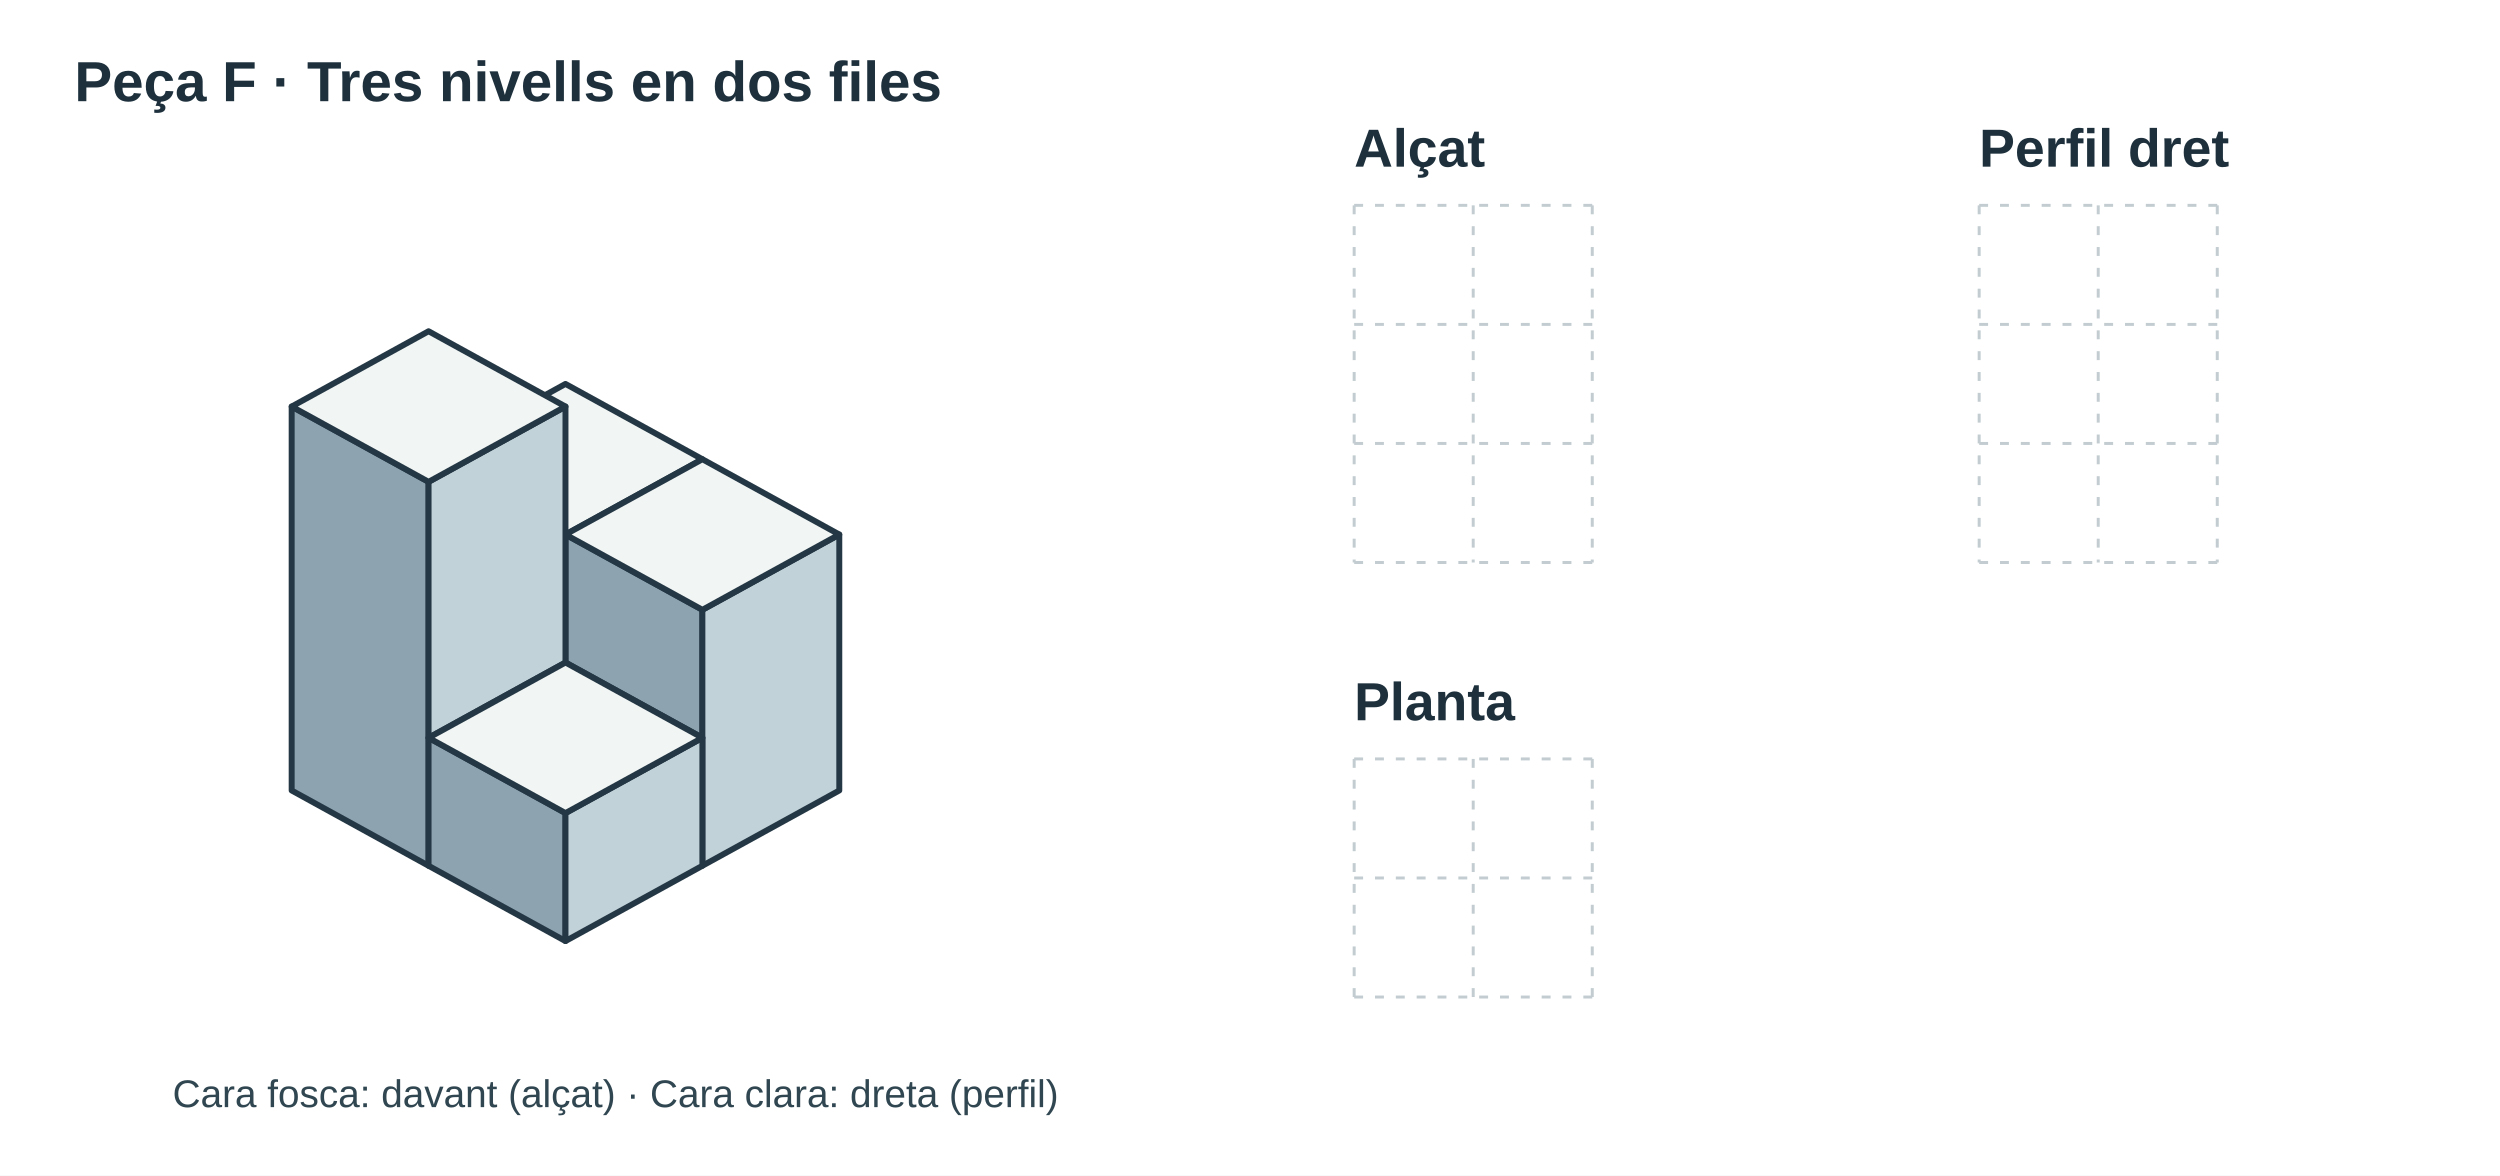
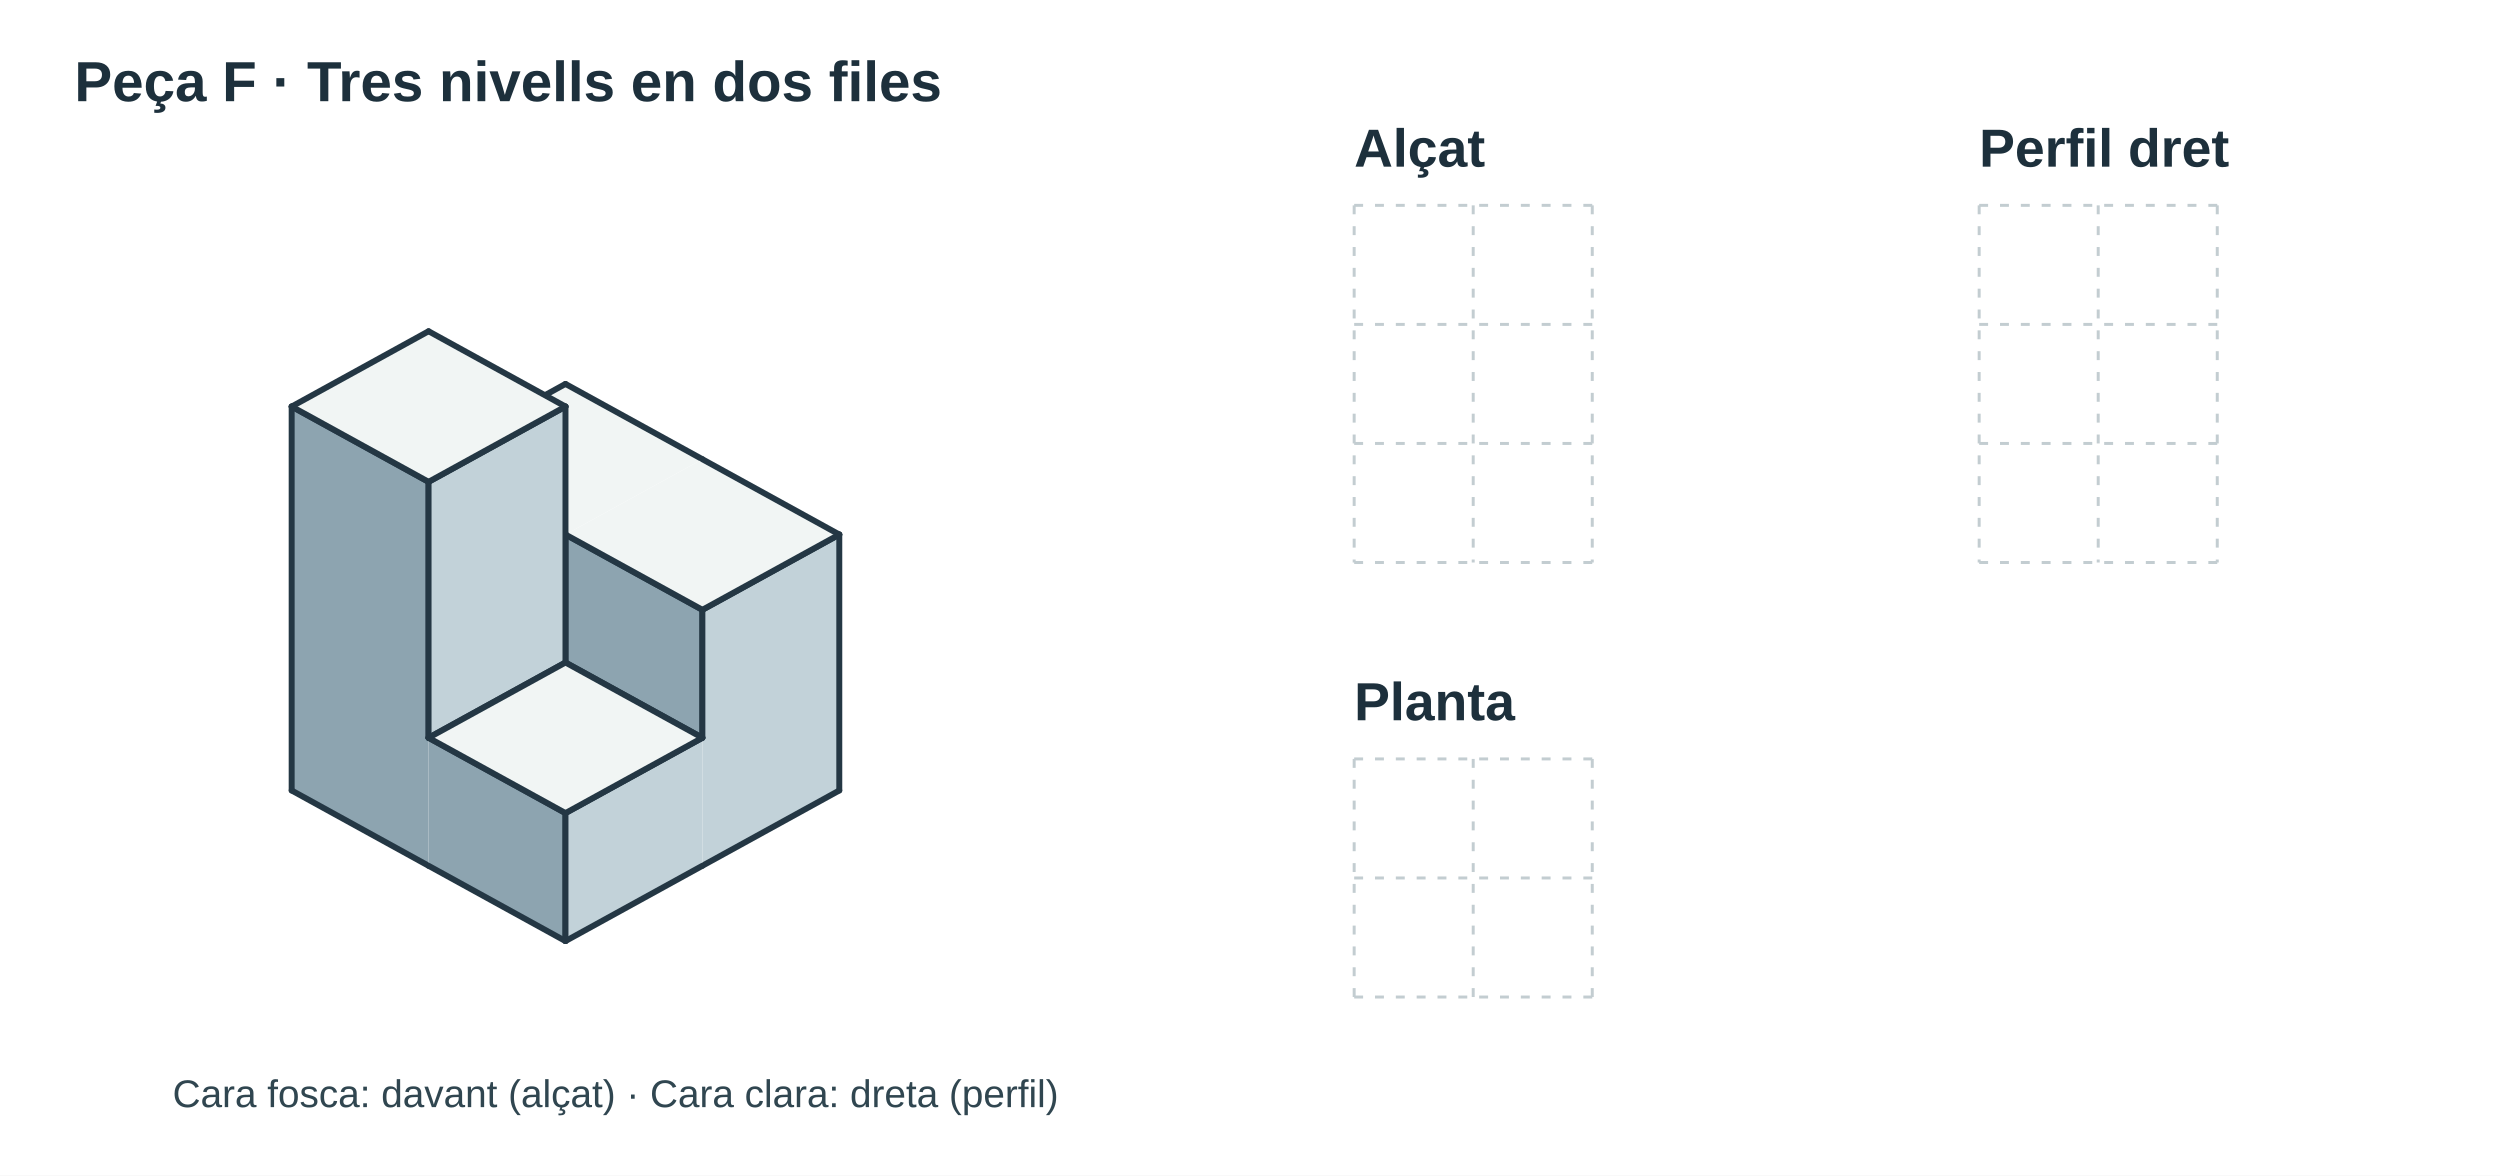
<svg xmlns="http://www.w3.org/2000/svg" width="840" height="395" viewBox="0 0 840 395" role="img" aria-labelledby="title desc">
  <rect width="840" height="395" fill="white" />
  <text x="25" y="34" font-family="Arial,sans-serif" font-size="19" font-weight="bold" fill="#1d303c">Peça F · Tres nivells en dos files</text>
  <text x="58" y="372" font-family="Arial,sans-serif" font-size="13" fill="#304650">Cara fosca: davant (alçat) · Cara clara: dreta (perfil)</text>
-   <polygon points="144.0,154.3 190.0,179.6 236.0,154.3 190.0,129.0" fill="#f1f5f4" stroke="#243744" stroke-width="2" stroke-linejoin="round" />
-   <polygon points="190.0,179.6 236.0,204.9 236.0,247.9 190.0,222.6" fill="#8da4b0" stroke="#243744" stroke-width="2" stroke-linejoin="round" />
-   <polygon points="236.0,204.9 282.0,179.6 282.0,265.6 236.0,290.9" fill="#c2d2d9" stroke="#243744" stroke-width="2" stroke-linejoin="round" />
-   <polygon points="190.0,179.6 236.0,204.9 282.0,179.6 236.0,154.3" fill="#f1f5f4" stroke="#243744" stroke-width="2" stroke-linejoin="round" />
-   <polygon points="98.0,136.6 144.0,161.9 144.0,290.9 98.0,265.6" fill="#8da4b0" stroke="#243744" stroke-width="2" stroke-linejoin="round" />
-   <polygon points="144.0,161.9 190.0,136.6 190.0,222.6 144.0,247.9" fill="#c2d2d9" stroke="#243744" stroke-width="2" stroke-linejoin="round" />
-   <polygon points="98.0,136.6 144.0,161.9 190.0,136.6 144.0,111.3" fill="#f1f5f4" stroke="#243744" stroke-width="2" stroke-linejoin="round" />
-   <polygon points="144.0,247.9 190.0,273.2 190.0,316.2 144.0,290.9" fill="#8da4b0" stroke="#243744" stroke-width="2" stroke-linejoin="round" />
-   <polygon points="190.0,273.2 236.0,247.9 236.0,290.9 190.0,316.2" fill="#c2d2d9" stroke="#243744" stroke-width="2" stroke-linejoin="round" />
-   <polygon points="144.0,247.9 190.0,273.2 236.0,247.9 190.0,222.6" fill="#f1f5f4" stroke="#243744" stroke-width="2" stroke-linejoin="round" />
+   <polygon points="144.0,154.3 190.0,179.6 236.0,154.3 190.0,129.0" fill="#f1f5f4" />
+   <line x1="144.0" y1="154.3" x2="190.0" y2="179.6" stroke="#243744" stroke-width="2" stroke-linecap="round" />
+   <line x1="236.0" y1="154.3" x2="190.0" y2="129.0" stroke="#243744" stroke-width="2" stroke-linecap="round" />
+   <line x1="190.0" y1="129.0" x2="144.0" y2="154.3" stroke="#243744" stroke-width="2" stroke-linecap="round" />
+   <polygon points="190.0,179.6 236.0,204.9 236.0,247.9 190.0,222.6" fill="#8da4b0" />
+   <line x1="190.0" y1="179.6" x2="236.0" y2="204.9" stroke="#243744" stroke-width="2" stroke-linecap="round" />
+   <line x1="236.0" y1="204.9" x2="236.0" y2="247.9" stroke="#243744" stroke-width="2" stroke-linecap="round" />
+   <line x1="236.0" y1="247.9" x2="190.0" y2="222.6" stroke="#243744" stroke-width="2" stroke-linecap="round" />
+   <line x1="190.0" y1="222.6" x2="190.0" y2="179.6" stroke="#243744" stroke-width="2" stroke-linecap="round" />
+   <polygon points="236.0,204.9 282.0,179.6 282.0,265.6 236.0,290.9" fill="#c2d2d9" />
+   <line x1="236.0" y1="204.9" x2="282.0" y2="179.6" stroke="#243744" stroke-width="2" stroke-linecap="round" />
+   <line x1="282.0" y1="179.6" x2="282.0" y2="265.6" stroke="#243744" stroke-width="2" stroke-linecap="round" />
+   <line x1="282.0" y1="265.6" x2="236.0" y2="290.9" stroke="#243744" stroke-width="2" stroke-linecap="round" />
+   <line x1="236.0" y1="247.9" x2="236.0" y2="204.9" stroke="#243744" stroke-width="2" stroke-linecap="round" />
+   <polygon points="190.0,179.6 236.0,204.9 282.0,179.6 236.0,154.3" fill="#f1f5f4" />
+   <line x1="190.0" y1="179.6" x2="236.0" y2="204.9" stroke="#243744" stroke-width="2" stroke-linecap="round" />
+   <line x1="236.0" y1="204.9" x2="282.0" y2="179.6" stroke="#243744" stroke-width="2" stroke-linecap="round" />
+   <line x1="282.0" y1="179.6" x2="236.0" y2="154.3" stroke="#243744" stroke-width="2" stroke-linecap="round" />
+   <polygon points="98.0,136.6 144.0,161.9 144.0,290.9 98.0,265.6" fill="#8da4b0" />
+   <line x1="98.0" y1="136.6" x2="144.0" y2="161.9" stroke="#243744" stroke-width="2" stroke-linecap="round" />
+   <line x1="144.0" y1="161.9" x2="144.0" y2="247.9" stroke="#243744" stroke-width="2" stroke-linecap="round" />
+   <line x1="144.0" y1="290.9" x2="98.0" y2="265.6" stroke="#243744" stroke-width="2" stroke-linecap="round" />
+   <line x1="98.0" y1="265.6" x2="98.0" y2="136.6" stroke="#243744" stroke-width="2" stroke-linecap="round" />
+   <polygon points="144.0,161.9 190.0,136.6 190.0,222.6 144.0,247.9" fill="#c2d2d9" />
+   <line x1="144.0" y1="161.9" x2="190.0" y2="136.6" stroke="#243744" stroke-width="2" stroke-linecap="round" />
+   <line x1="190.0" y1="136.6" x2="190.0" y2="222.6" stroke="#243744" stroke-width="2" stroke-linecap="round" />
+   <line x1="190.0" y1="222.6" x2="144.0" y2="247.9" stroke="#243744" stroke-width="2" stroke-linecap="round" />
+   <line x1="144.0" y1="247.9" x2="144.0" y2="161.9" stroke="#243744" stroke-width="2" stroke-linecap="round" />
+   <polygon points="98.0,136.6 144.0,161.9 190.0,136.6 144.0,111.3" fill="#f1f5f4" />
+   <line x1="98.0" y1="136.6" x2="144.0" y2="161.9" stroke="#243744" stroke-width="2" stroke-linecap="round" />
+   <line x1="144.0" y1="161.9" x2="190.0" y2="136.6" stroke="#243744" stroke-width="2" stroke-linecap="round" />
+   <line x1="190.0" y1="136.6" x2="144.0" y2="111.3" stroke="#243744" stroke-width="2" stroke-linecap="round" />
+   <line x1="144.0" y1="111.3" x2="98.0" y2="136.6" stroke="#243744" stroke-width="2" stroke-linecap="round" />
+   <polygon points="144.0,247.9 190.0,273.2 190.0,316.2 144.0,290.9" fill="#8da4b0" />
+   <line x1="144.0" y1="247.9" x2="190.0" y2="273.2" stroke="#243744" stroke-width="2" stroke-linecap="round" />
+   <line x1="190.0" y1="273.2" x2="190.0" y2="316.2" stroke="#243744" stroke-width="2" stroke-linecap="round" />
+   <line x1="190.0" y1="316.2" x2="144.0" y2="290.9" stroke="#243744" stroke-width="2" stroke-linecap="round" />
+   <polygon points="190.0,273.2 236.0,247.9 236.0,290.9 190.0,316.2" fill="#c2d2d9" />
+   <line x1="190.0" y1="273.2" x2="236.0" y2="247.9" stroke="#243744" stroke-width="2" stroke-linecap="round" />
+   <line x1="236.0" y1="290.9" x2="190.0" y2="316.2" stroke="#243744" stroke-width="2" stroke-linecap="round" />
+   <line x1="190.0" y1="316.2" x2="190.0" y2="273.2" stroke="#243744" stroke-width="2" stroke-linecap="round" />
+   <polygon points="144.0,247.9 190.0,273.2 236.0,247.9 190.0,222.6" fill="#f1f5f4" />
+   <line x1="144.0" y1="247.9" x2="190.0" y2="273.2" stroke="#243744" stroke-width="2" stroke-linecap="round" />
+   <line x1="190.0" y1="273.2" x2="236.0" y2="247.9" stroke="#243744" stroke-width="2" stroke-linecap="round" />
+   <line x1="236.0" y1="247.9" x2="190.0" y2="222.6" stroke="#243744" stroke-width="2" stroke-linecap="round" />
+   <line x1="190.0" y1="222.6" x2="144.0" y2="247.9" stroke="#243744" stroke-width="2" stroke-linecap="round" />
  <text x="455" y="56" font-family="Arial,sans-serif" font-size="18" font-weight="bold" fill="#1d303c">Alçat</text>
  <text x="665" y="56" font-family="Arial,sans-serif" font-size="18" font-weight="bold" fill="#1d303c">Perfil dret</text>
  <text x="455" y="242" font-family="Arial,sans-serif" font-size="18" font-weight="bold" fill="#1d303c">Planta</text>
  <line x1="455" y1="69" x2="455" y2="189" stroke="#c3cdd1" stroke-width="1" stroke-dasharray="3 4" />
  <line x1="495" y1="69" x2="495" y2="189" stroke="#c3cdd1" stroke-width="1" stroke-dasharray="3 4" />
  <line x1="535" y1="69" x2="535" y2="189" stroke="#c3cdd1" stroke-width="1" stroke-dasharray="3 4" />
  <line x1="455" y1="69" x2="535" y2="69" stroke="#c3cdd1" stroke-width="1" stroke-dasharray="3 4" />
  <line x1="455" y1="109" x2="535" y2="109" stroke="#c3cdd1" stroke-width="1" stroke-dasharray="3 4" />
  <line x1="455" y1="149" x2="535" y2="149" stroke="#c3cdd1" stroke-width="1" stroke-dasharray="3 4" />
  <line x1="455" y1="189" x2="535" y2="189" stroke="#c3cdd1" stroke-width="1" stroke-dasharray="3 4" />
  <line x1="665" y1="69" x2="665" y2="189" stroke="#c3cdd1" stroke-width="1" stroke-dasharray="3 4" />
  <line x1="705" y1="69" x2="705" y2="189" stroke="#c3cdd1" stroke-width="1" stroke-dasharray="3 4" />
  <line x1="745" y1="69" x2="745" y2="189" stroke="#c3cdd1" stroke-width="1" stroke-dasharray="3 4" />
  <line x1="665" y1="69" x2="745" y2="69" stroke="#c3cdd1" stroke-width="1" stroke-dasharray="3 4" />
  <line x1="665" y1="109" x2="745" y2="109" stroke="#c3cdd1" stroke-width="1" stroke-dasharray="3 4" />
  <line x1="665" y1="149" x2="745" y2="149" stroke="#c3cdd1" stroke-width="1" stroke-dasharray="3 4" />
  <line x1="665" y1="189" x2="745" y2="189" stroke="#c3cdd1" stroke-width="1" stroke-dasharray="3 4" />
  <line x1="455" y1="255" x2="455" y2="335" stroke="#c3cdd1" stroke-width="1" stroke-dasharray="3 4" />
  <line x1="495" y1="255" x2="495" y2="335" stroke="#c3cdd1" stroke-width="1" stroke-dasharray="3 4" />
  <line x1="535" y1="255" x2="535" y2="335" stroke="#c3cdd1" stroke-width="1" stroke-dasharray="3 4" />
  <line x1="455" y1="255" x2="535" y2="255" stroke="#c3cdd1" stroke-width="1" stroke-dasharray="3 4" />
  <line x1="455" y1="295" x2="535" y2="295" stroke="#c3cdd1" stroke-width="1" stroke-dasharray="3 4" />
  <line x1="455" y1="335" x2="535" y2="335" stroke="#c3cdd1" stroke-width="1" stroke-dasharray="3 4" />
</svg>
